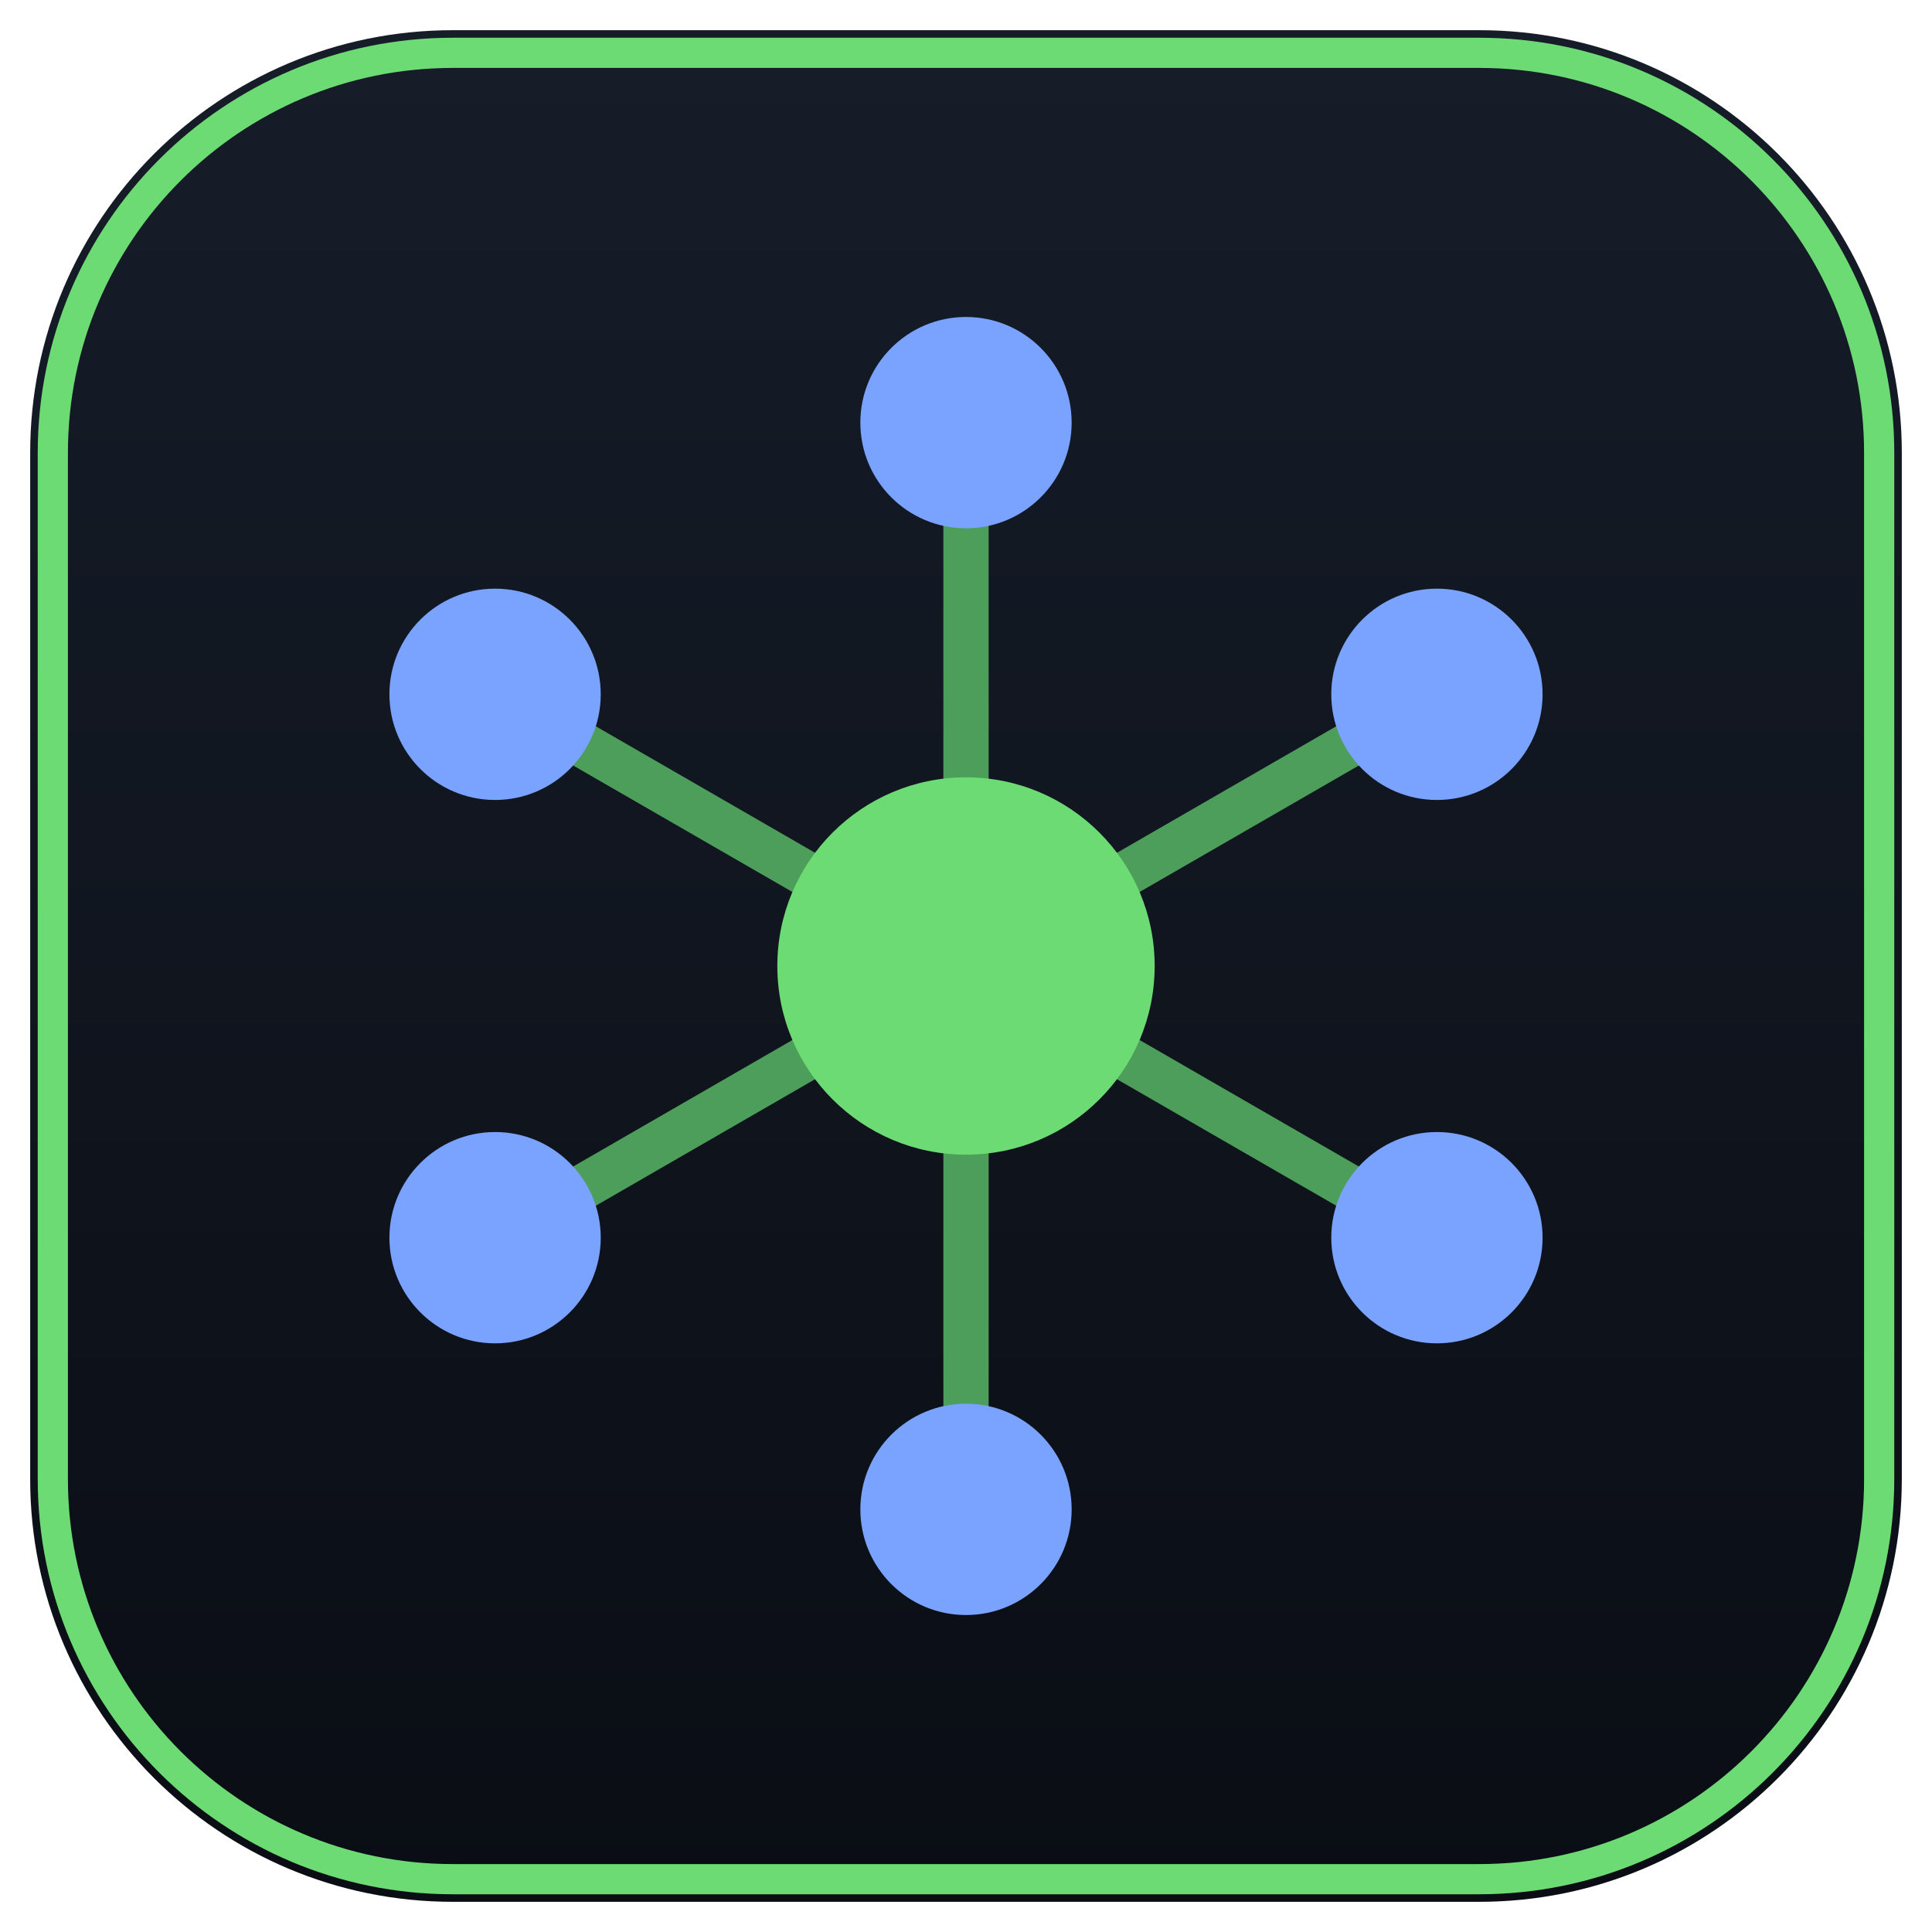
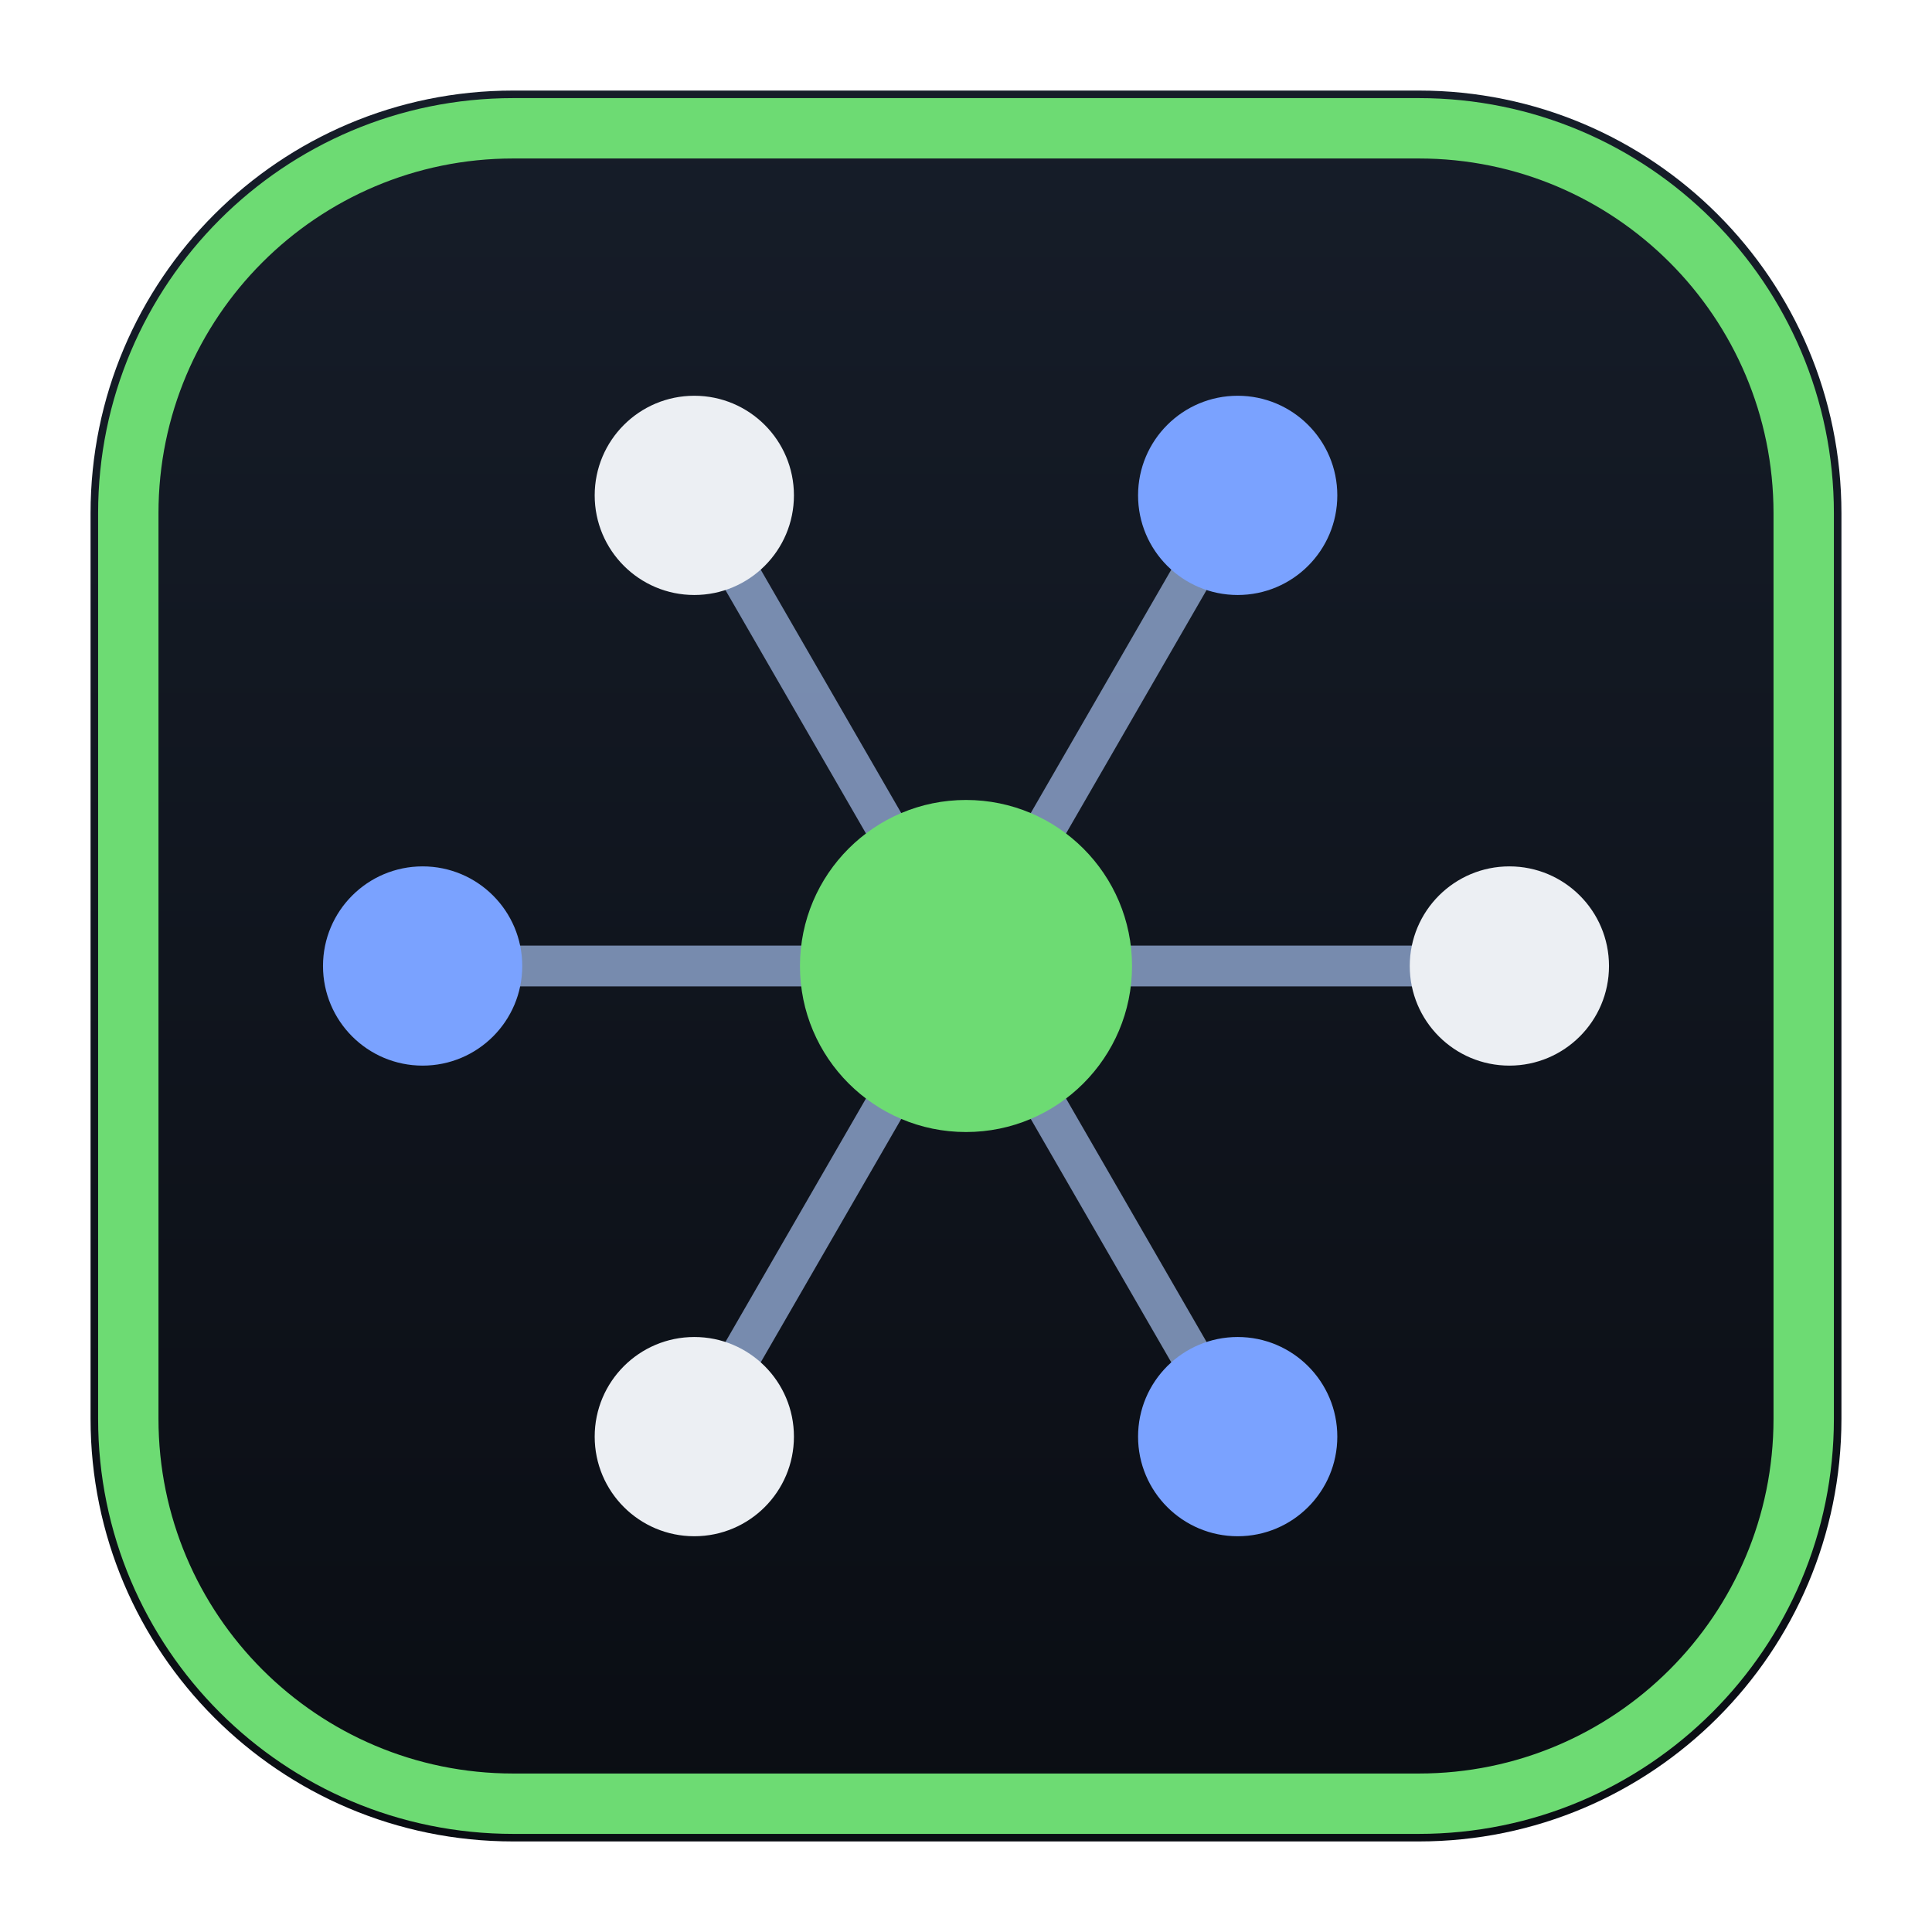
<svg xmlns="http://www.w3.org/2000/svg" width="128" height="128" viewBox="0 0 128 128">
  <defs>
-     <linearGradient id="tile" x1="0" y1="0" x2="0" y2="1">
+     <linearGradient id="tg" x1="0" y1="0" x2="0" y2="1">
      <stop offset="0" stop-color="#161d29" />
-       <stop offset="1" stop-color="#0a0d14" />
+       <stop offset="1" stop-color="#0a0d13" />
    </linearGradient>
  </defs>
-   <rect x="2" y="2" width="124" height="124" rx="28" ry="28" fill="url(#tile)" />
-   <rect x="3.5" y="3.5" width="121" height="121" rx="26.5" ry="26.5" fill="none" stroke="#6ddb73" stroke-width="2" />
-   <g stroke="#4c9e5a" stroke-width="3" stroke-linecap="round">
-     <line x1="64" y1="64" x2="64" y2="28" />
-     <line x1="64" y1="64" x2="95.2" y2="46" />
-     <line x1="64" y1="64" x2="95.2" y2="82" />
-     <line x1="64" y1="64" x2="64" y2="100" />
-     <line x1="64" y1="64" x2="32.8" y2="82" />
-     <line x1="64" y1="64" x2="32.8" y2="46" />
+   <rect x="6" y="6" width="116" height="116" rx="28" ry="28" fill="url(#tg)" />
+   <rect x="8.5" y="8.5" width="111" height="111" rx="25.5" ry="25.5" fill="none" stroke="#6ddb73" stroke-width="4" />
+   <g stroke="#8aa0c8" stroke-width="2.7" stroke-linecap="round" opacity="0.85">
+     <line x1="64" y1="64" x2="100" y2="64" />
+     <line x1="64" y1="64" x2="82" y2="95.18" />
+     <line x1="64" y1="64" x2="46" y2="95.18" />
+     <line x1="64" y1="64" x2="28" y2="64" />
+     <line x1="64" y1="64" x2="46" y2="32.82" />
+     <line x1="64" y1="64" x2="82" y2="32.82" />
  </g>
-   <g fill="#7aa2ff">
-     <circle cx="64" cy="28" r="7" />
-     <circle cx="95.2" cy="46" r="7" />
-     <circle cx="95.2" cy="82" r="7" />
-     <circle cx="64" cy="100" r="7" />
-     <circle cx="32.8" cy="82" r="7" />
-     <circle cx="32.8" cy="46" r="7" />
-   </g>
-   <circle cx="64" cy="64" r="12.5" fill="#6ddb73" />
+   <circle cx="100" cy="64" r="6.6" fill="#eceff3" />
+   <circle cx="82" cy="95.18" r="6.6" fill="#7aa2ff" />
+   <circle cx="46" cy="95.18" r="6.6" fill="#eceff3" />
+   <circle cx="28" cy="64" r="6.6" fill="#7aa2ff" />
+   <circle cx="46" cy="32.82" r="6.6" fill="#eceff3" />
+   <circle cx="82" cy="32.82" r="6.6" fill="#7aa2ff" />
+   <circle cx="64" cy="64" r="11" fill="#6ddb73" />
</svg>
